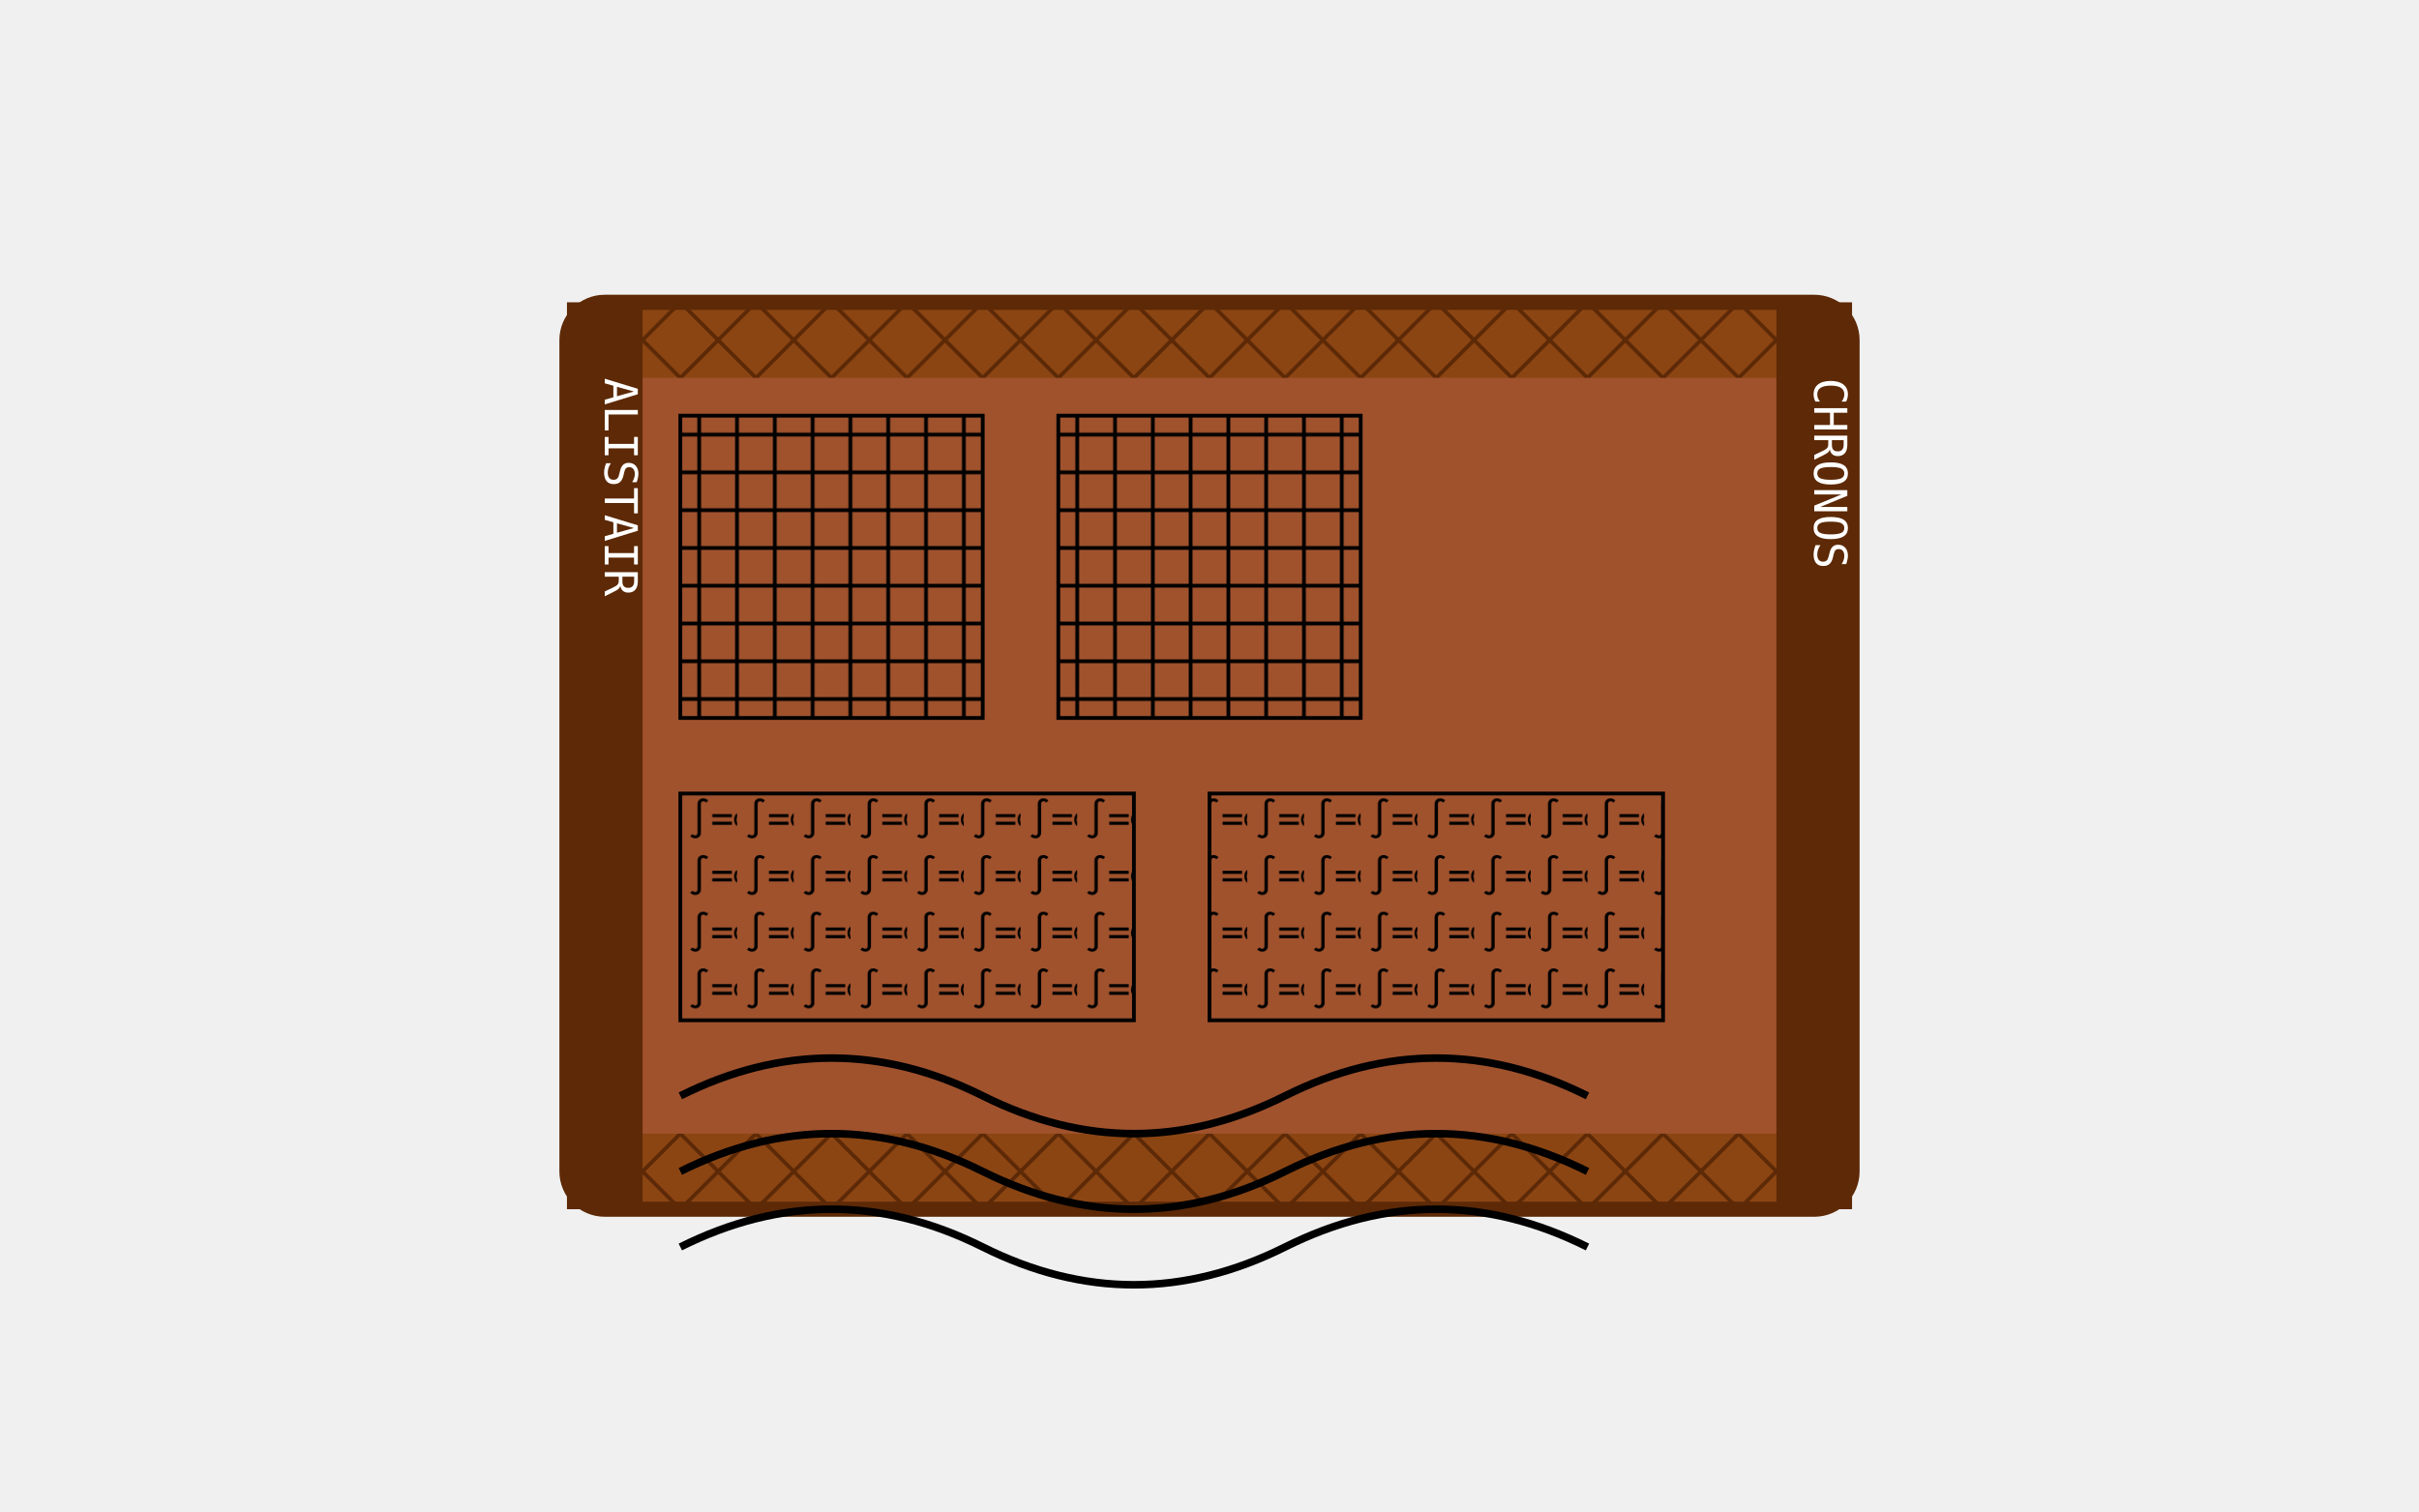
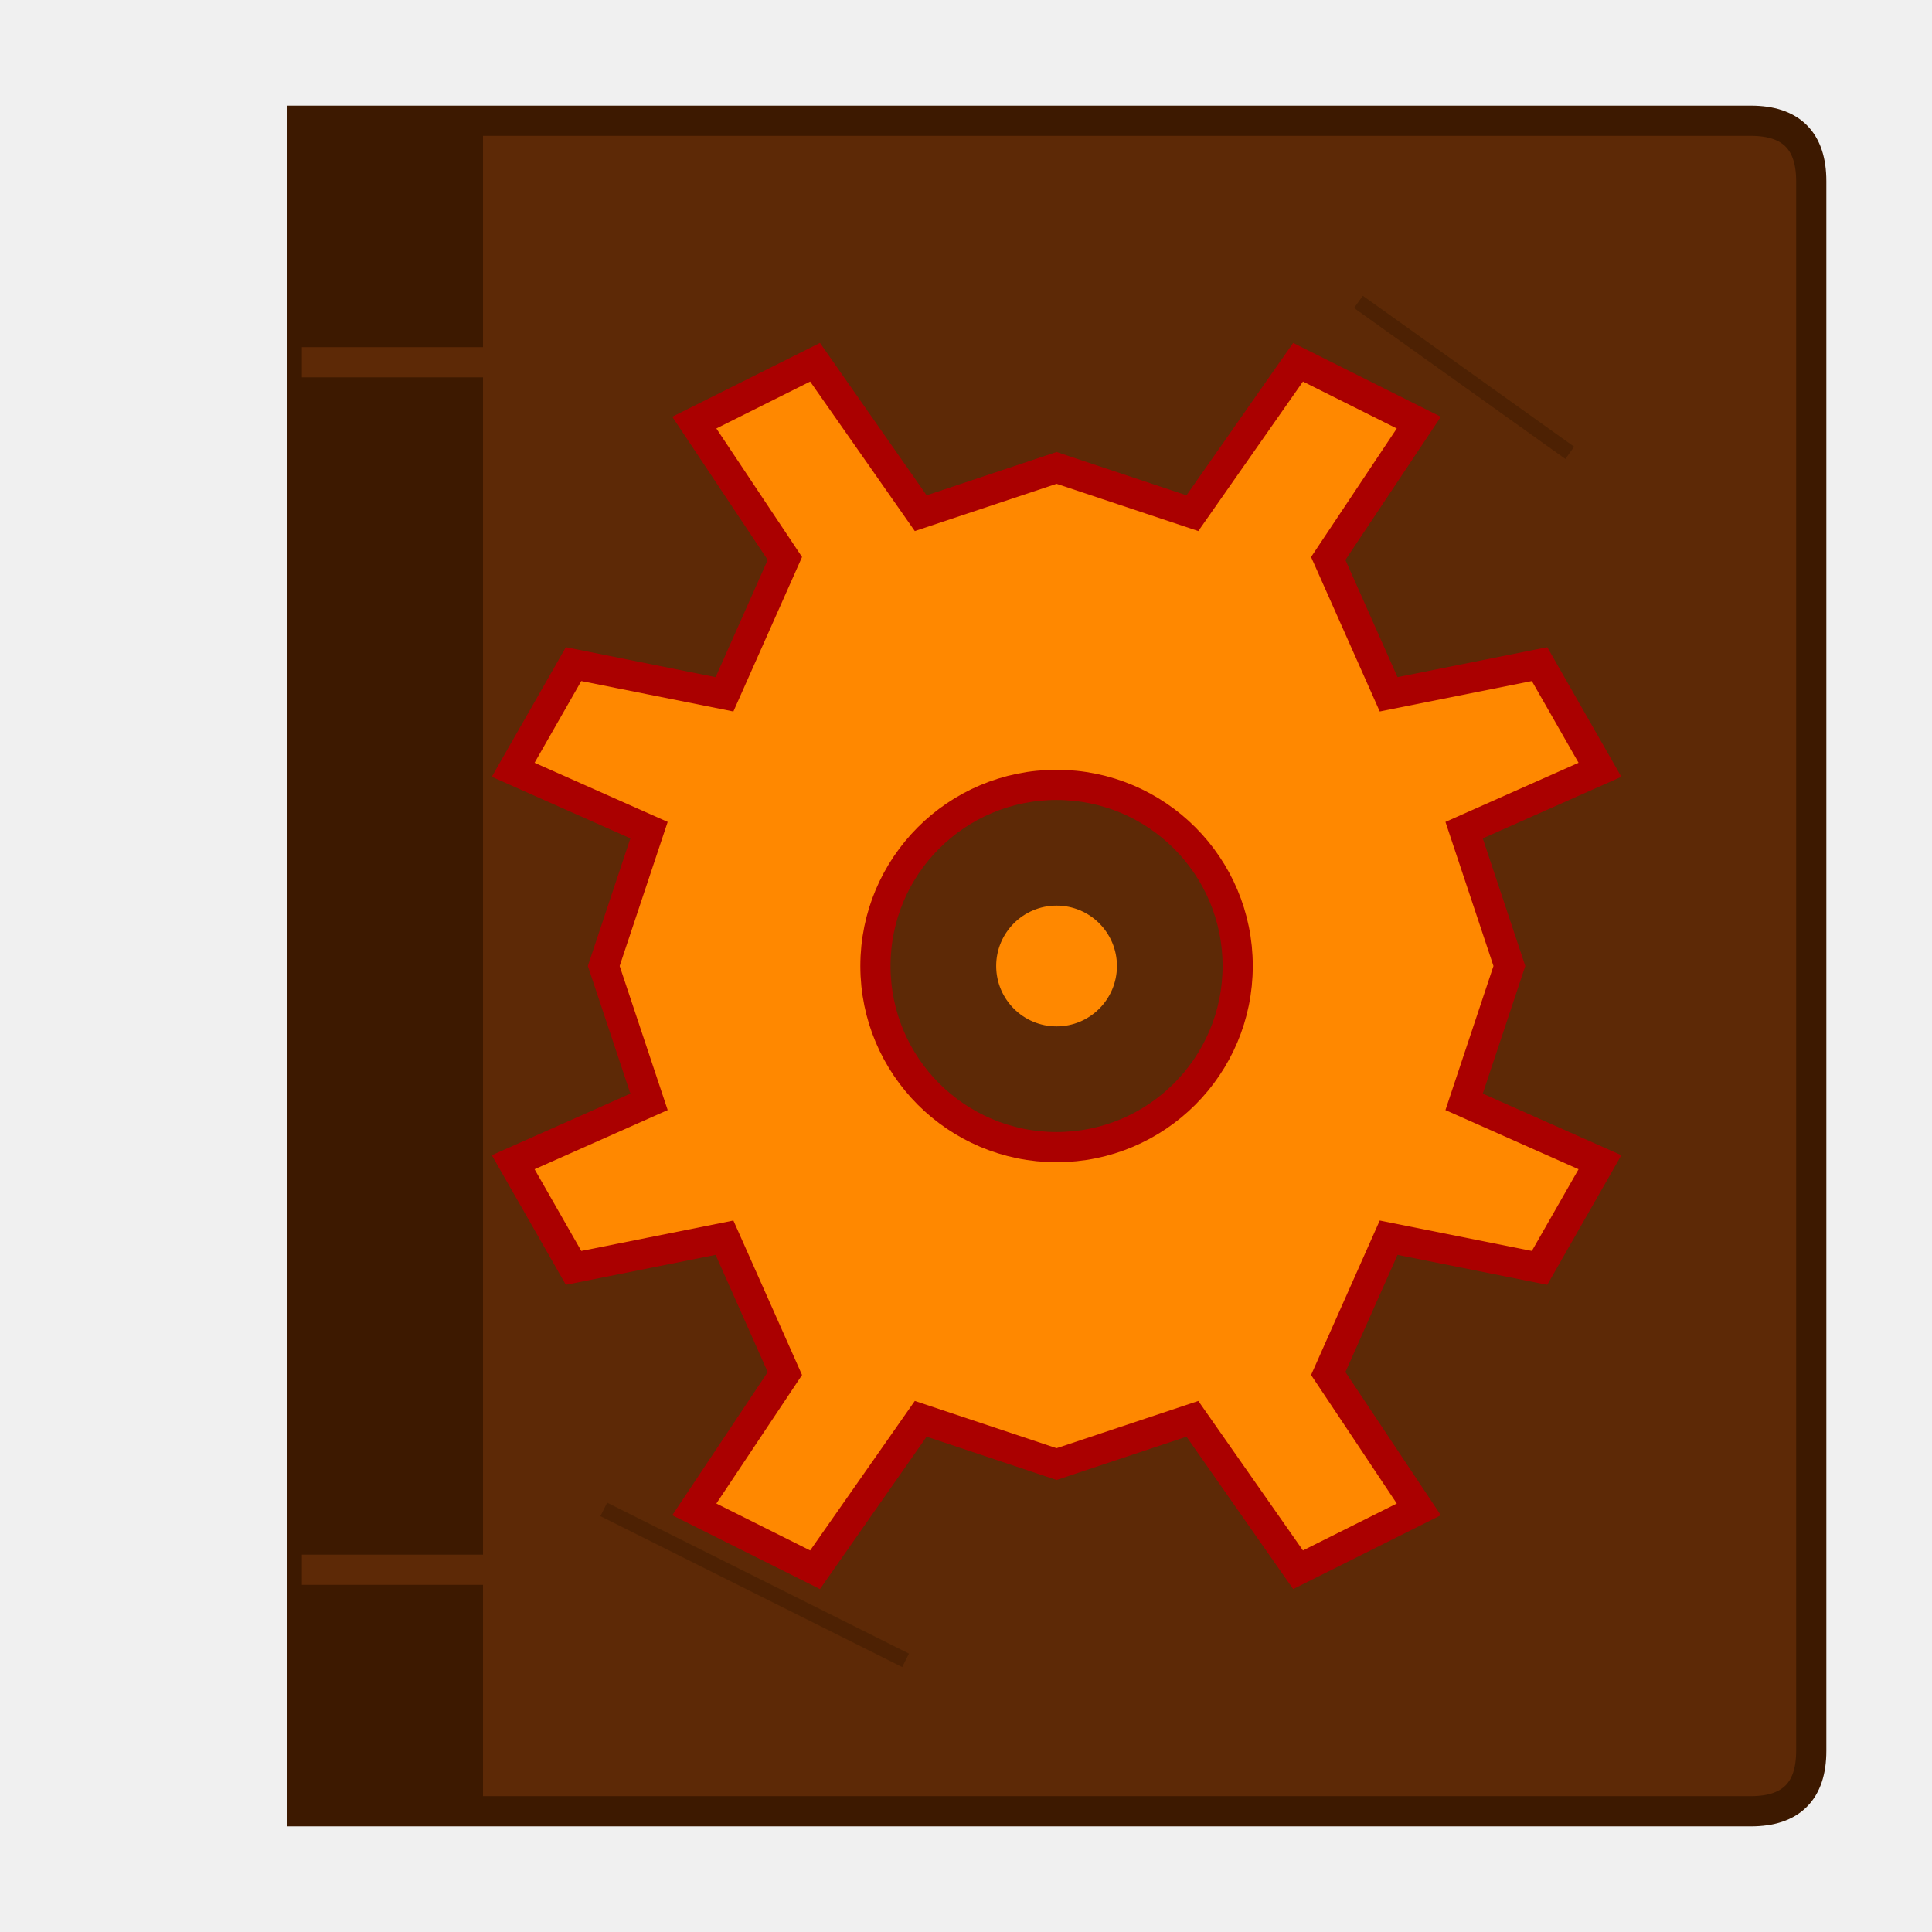
- <svg xmlns="http://www.w3.org/2000/svg" viewBox="0 0 640 400">
-   <defs>
-     <pattern id="leatherPattern" patternUnits="userSpaceOnUse" width="20" height="20">
-       <rect width="20" height="20" fill="#8B4513" />
-       <path d="M0 0L20 20M20 0L0 20" stroke="#5D2906" stroke-width="1" />
-     </pattern>
-     <pattern id="diagramPattern" patternUnits="userSpaceOnUse" width="10" height="10">
-       <line x1="0" y1="5" x2="10" y2="5" stroke="#000000" stroke-width="1" />
-       <line x1="5" y1="0" x2="5" y2="10" stroke="#000000" stroke-width="1" />
-     </pattern>
-     <pattern id="equationPattern" patternUnits="userSpaceOnUse" width="15" height="15">
-       <text x="2" y="10" font-family="monospace" font-size="10" fill="#000000">∫=∞</text>
-     </pattern>
-   </defs>
-   <rect x="150" y="80" width="340" height="240" rx="10" ry="10" fill="url(#leatherPattern)" stroke="#5D2906" stroke-width="4" />
-   <rect x="170" y="100" width="300" height="200" fill="#A0522D" stroke="none" />
-   <rect x="180" y="110" width="80" height="80" fill="url(#diagramPattern)" stroke="#000000" stroke-width="1" />
-   <rect x="280" y="110" width="80" height="80" fill="url(#diagramPattern)" stroke="#000000" stroke-width="1" />
-   <rect x="180" y="210" width="120" height="60" fill="url(#equationPattern)" stroke="#000000" stroke-width="1" />
-   <rect x="320" y="210" width="120" height="60" fill="url(#equationPattern)" stroke="#000000" stroke-width="1" />
-   <path d="M180 290 Q220 270 260 290 Q300 310 340 290 Q380 270 420 290" fill="none" stroke="#000000" stroke-width="2" />
-   <path d="M180 310 Q220 290 260 310 Q300 330 340 310 Q380 290 420 310" fill="none" stroke="#000000" stroke-width="2" />
-   <path d="M180 330 Q220 310 260 330 Q300 350 340 330 Q380 310 420 330" fill="none" stroke="#000000" stroke-width="2" />
-   <rect x="150" y="80" width="20" height="240" fill="#5D2906" stroke="none" />
-   <rect x="470" y="80" width="20" height="240" fill="#5D2906" stroke="none" />
-   <text x="160" y="100" font-family="monospace" font-size="12" fill="#FFFFFF" transform="rotate(90 160 100)">ALISTAIR</text>
-   <text x="480" y="100" font-family="monospace" font-size="12" fill="#FFFFFF" transform="rotate(90 480 100)">CHRONOS</text>
+ <svg xmlns="http://www.w3.org/2000/svg" viewBox="0 0 64 64">
+   <path d="M 10 4 L 58 4 Q 60 4 60 6 L 60 58 Q 60 60 58 60 L 10 60 Z" fill="#5D2906" stroke="#3D1900" stroke-width="1" />
+   <path d="M 10 4 L 16 4 L 16 60 L 10 60 Z" fill="#3D1900" />
+   <path d="M 10 12 L 16 12 M 10 52 L 16 52" stroke="#5D2906" stroke-width="1" />
+   <g transform="translate(35, 32)">
+     <path d="M 15 0 L 13.5 4.5 L 18 6.5 L 16 10 L 11 9 L 9 13.5 L 12 18 L 8 20 L 4.5 15 L 0 16.5 L -4.5 15 L -8 20 L -12 18 L -9 13.5 L -11 9 L -16 10 L -18 6.5 L -13.5 4.5 L -15 0 L -13.5 -4.5 L -18 -6.5 L -16 -10 L -11 -9 L -9 -13.5 L -12 -18 L -8 -20 L -4.5 -15 L 0 -16.5 L 4.5 -15 L 8 -20 L 12 -18 L 9 -13.5 L 11 -9 L 16 -10 L 18 -6.5 L 13.5 -4.5 Z" fill="#FF8800" stroke="#AA0000" stroke-width="1" />
+     <circle r="6" fill="#5D2906" stroke="#AA0000" stroke-width="1" />
+     <circle r="2" fill="#FF8800" />
+   </g>
+   <path d="M 45 10 L 52 15 M 20 50 L 30 55" stroke="#3D1900" stroke-width="0.5" opacity="0.5" />
</svg>
